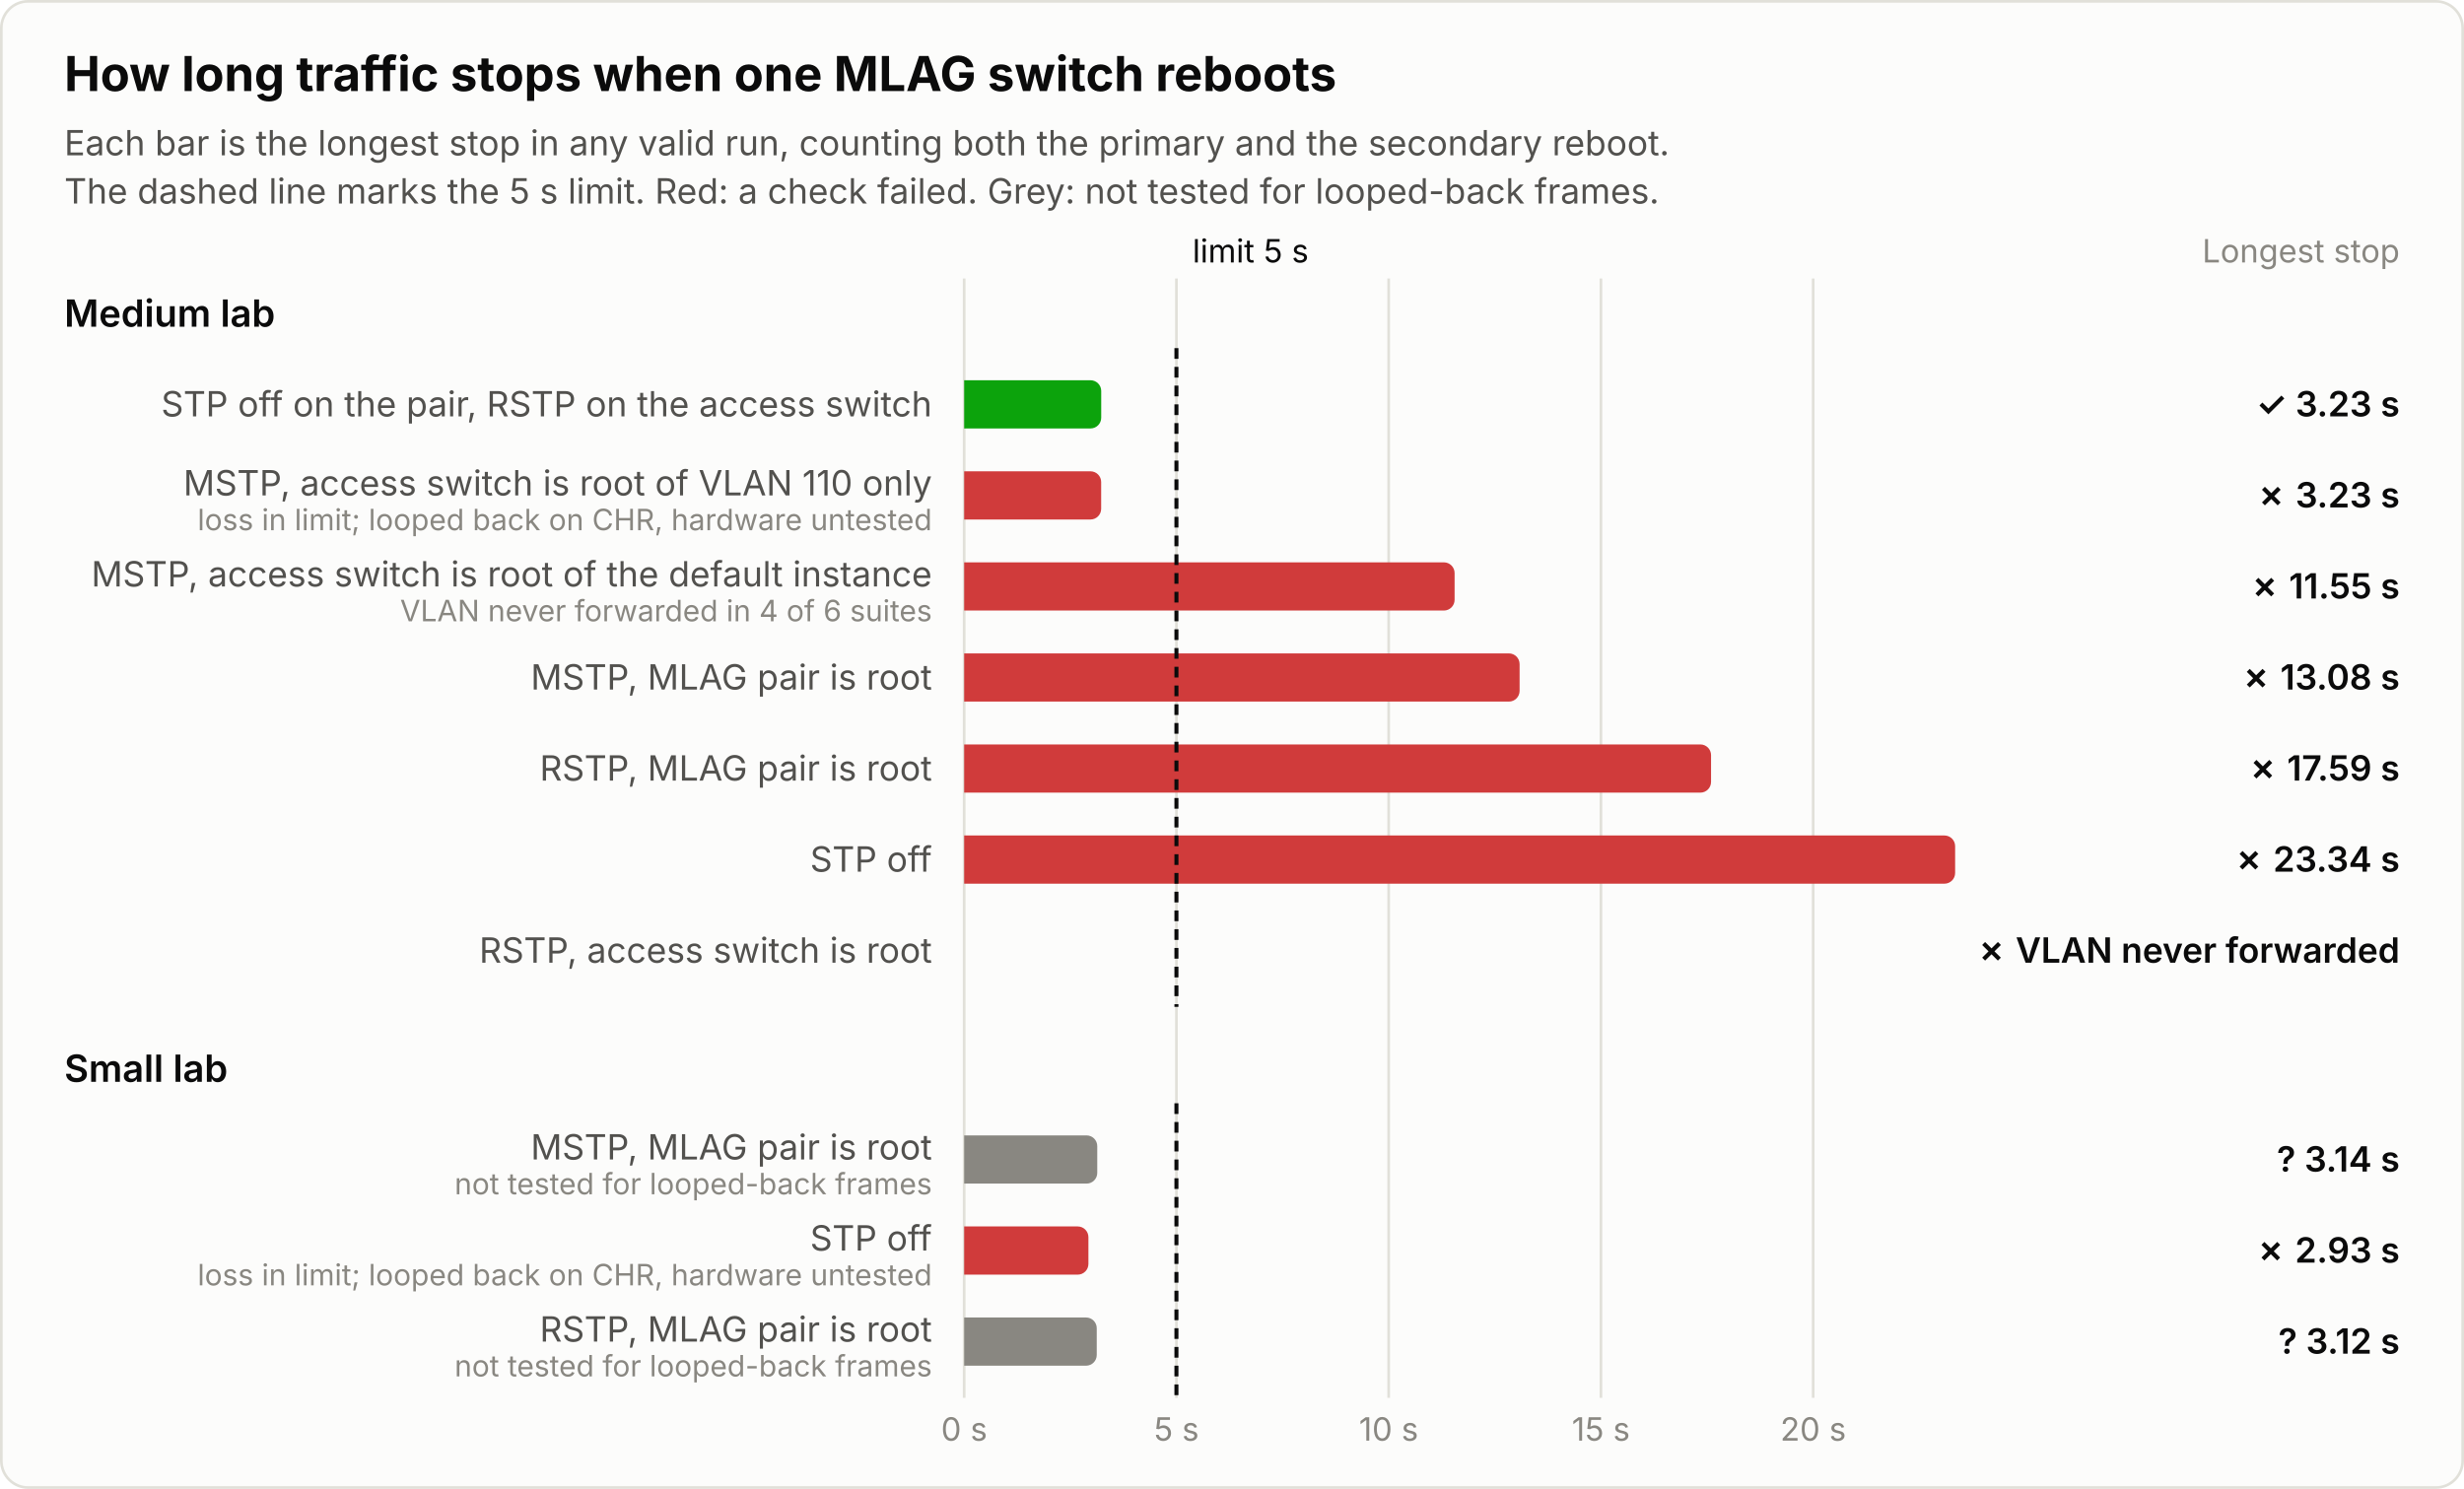
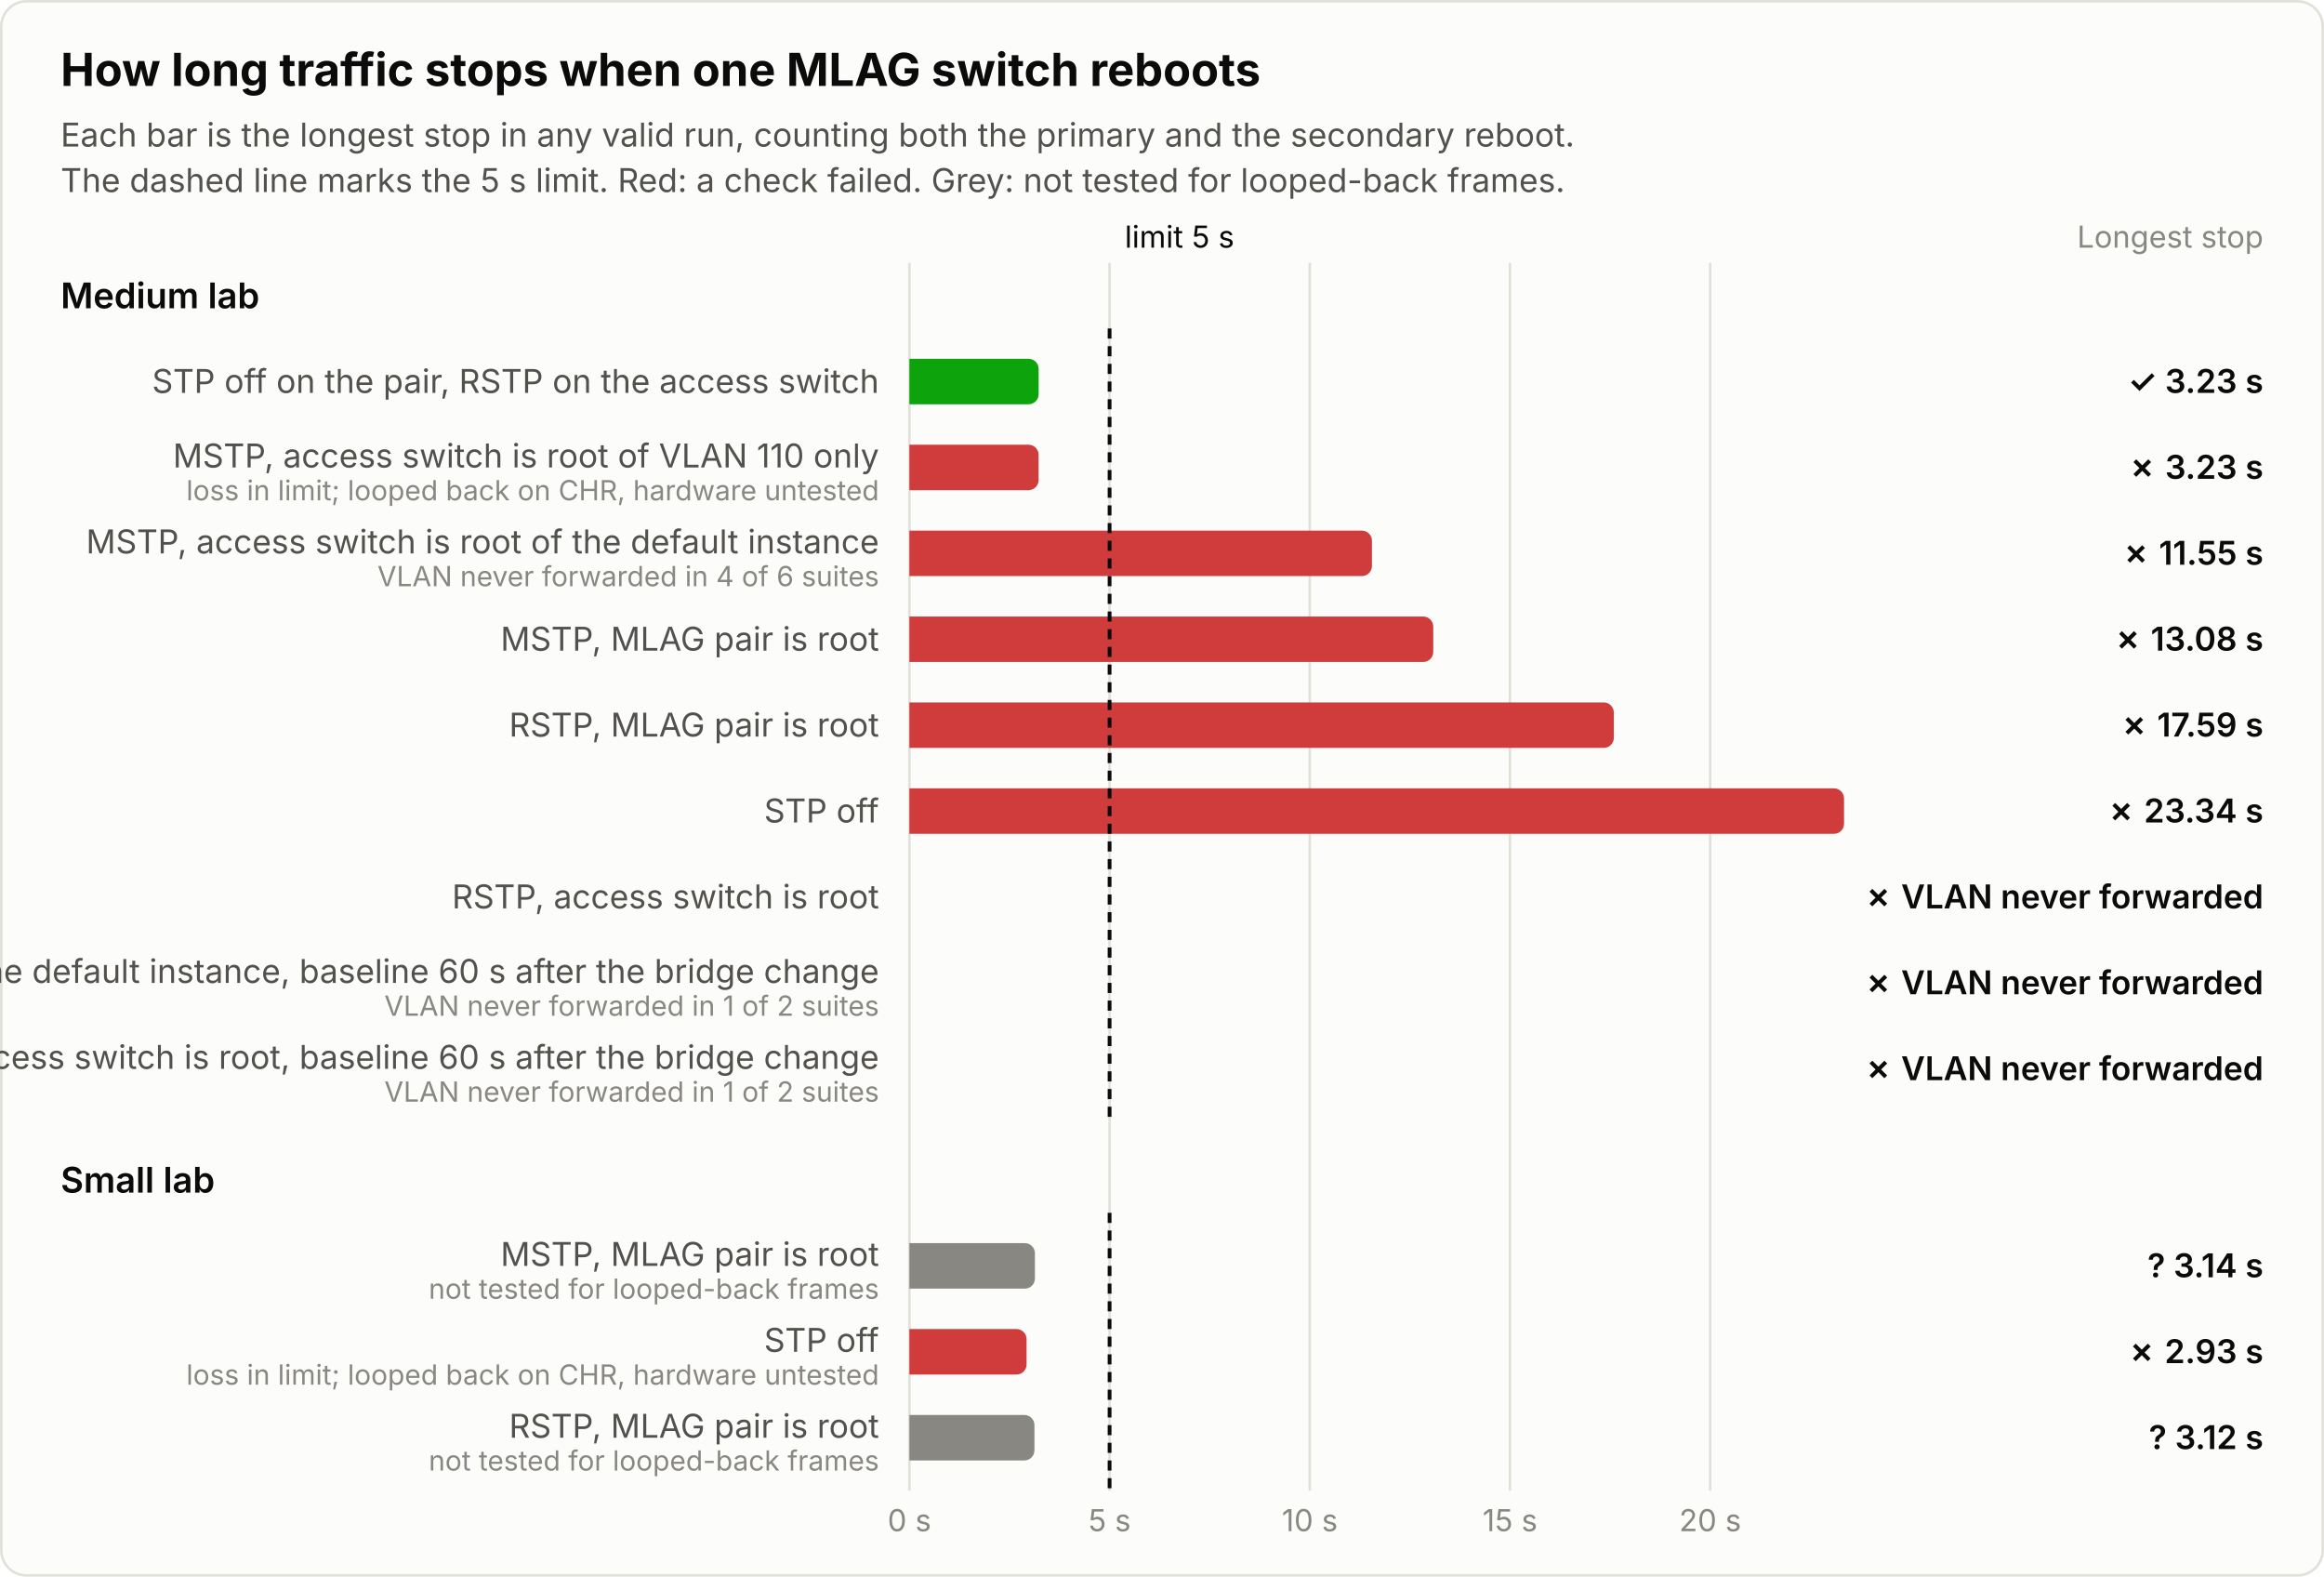
- <svg xmlns="http://www.w3.org/2000/svg" width="920" height="556" viewBox="0 0 920 556" font-family="system-ui, -apple-system, &quot;Segoe UI&quot;, sans-serif" role="img" aria-label="Traffic stop during an MLAG peer reboot per setup">
-   <rect x="0.5" y="0.5" width="919" height="555" rx="10" fill="#fcfcfb" stroke="#e1e0d9" />
-   <line x1="360.0" y1="104" x2="360.0" y2="522" stroke="#e1e0d9" stroke-width="1" />
-   <text x="360.0" y="538" font-size="12" fill="#898781" text-anchor="middle" style="font-variant-numeric: tabular-nums">0 s</text>
-   <line x1="439.249" y1="104" x2="439.249" y2="522" stroke="#e1e0d9" stroke-width="1" />
-   <text x="439.249" y="538" font-size="12" fill="#898781" text-anchor="middle" style="font-variant-numeric: tabular-nums">5 s</text>
-   <line x1="518.498" y1="104" x2="518.498" y2="522" stroke="#e1e0d9" stroke-width="1" />
-   <text x="518.498" y="538" font-size="12" fill="#898781" text-anchor="middle" style="font-variant-numeric: tabular-nums">10 s</text>
-   <line x1="597.747" y1="104" x2="597.747" y2="522" stroke="#e1e0d9" stroke-width="1" />
-   <text x="597.747" y="538" font-size="12" fill="#898781" text-anchor="middle" style="font-variant-numeric: tabular-nums">15 s</text>
-   <line x1="676.996" y1="104" x2="676.996" y2="522" stroke="#e1e0d9" stroke-width="1" />
-   <text x="676.996" y="538" font-size="12" fill="#898781" text-anchor="middle" style="font-variant-numeric: tabular-nums">20 s</text>
+ <svg xmlns="http://www.w3.org/2000/svg" width="920" height="624" viewBox="0 0 920 624" font-family="system-ui, -apple-system, &quot;Segoe UI&quot;, sans-serif" role="img" aria-label="Traffic stop during an MLAG peer reboot per setup">
+   <rect x="0.5" y="0.5" width="919" height="623" rx="10" fill="#fcfcfb" stroke="#e1e0d9" />
+   <line x1="360.0" y1="104" x2="360.0" y2="590" stroke="#e1e0d9" stroke-width="1" />
+   <text x="360.0" y="606" font-size="12" fill="#898781" text-anchor="middle" style="font-variant-numeric: tabular-nums">0 s</text>
+   <line x1="439.249" y1="104" x2="439.249" y2="590" stroke="#e1e0d9" stroke-width="1" />
+   <text x="439.249" y="606" font-size="12" fill="#898781" text-anchor="middle" style="font-variant-numeric: tabular-nums">5 s</text>
+   <line x1="518.498" y1="104" x2="518.498" y2="590" stroke="#e1e0d9" stroke-width="1" />
+   <text x="518.498" y="606" font-size="12" fill="#898781" text-anchor="middle" style="font-variant-numeric: tabular-nums">10 s</text>
+   <line x1="597.747" y1="104" x2="597.747" y2="590" stroke="#e1e0d9" stroke-width="1" />
+   <text x="597.747" y="606" font-size="12" fill="#898781" text-anchor="middle" style="font-variant-numeric: tabular-nums">15 s</text>
+   <line x1="676.996" y1="104" x2="676.996" y2="590" stroke="#e1e0d9" stroke-width="1" />
+   <text x="676.996" y="606" font-size="12" fill="#898781" text-anchor="middle" style="font-variant-numeric: tabular-nums">20 s</text>
  <path d="M360,142.0 H407.168 a4,4 0 0 1 4,4 V156.0 a4,4 0 0 1 -4,4 H360 Z" fill="#0ca30c" />
  <path d="M360,176.0 H407.15 a4,4 0 0 1 4,4 V190.0 a4,4 0 0 1 -4,4 H360 Z" fill="#d03b3b" />
  <path d="M360,210.0 H539.114 a4,4 0 0 1 4,4 V224.0 a4,4 0 0 1 -4,4 H360 Z" fill="#d03b3b" />
  <path d="M360,244.0 H563.383 a4,4 0 0 1 4,4 V258.0 a4,4 0 0 1 -4,4 H360 Z" fill="#d03b3b" />
  <path d="M360,278.0 H634.867 a4,4 0 0 1 4,4 V292.0 a4,4 0 0 1 -4,4 H360 Z" fill="#d03b3b" />
  <path d="M360,312.0 H726.0 a4,4 0 0 1 4,4 V326.0 a4,4 0 0 1 -4,4 H360 Z" fill="#d03b3b" />
-   <path d="M360,424.0 H405.691 a4,4 0 0 1 4,4 V438.0 a4,4 0 0 1 -4,4 H360 Z" fill="#898781" />
-   <path d="M360,458.0 H402.388 a4,4 0 0 1 4,4 V472.0 a4,4 0 0 1 -4,4 H360 Z" fill="#d03b3b" />
-   <path d="M360,492.0 H405.501 a4,4 0 0 1 4,4 V506.0 a4,4 0 0 1 -4,4 H360 Z" fill="#898781" />
-   <line x1="439.249" y1="130" x2="439.249" y2="376" stroke="#0b0b0b" stroke-width="1.5" stroke-dasharray="4 3" />
-   <line x1="439.249" y1="412" x2="439.249" y2="522" stroke="#0b0b0b" stroke-width="1.5" stroke-dasharray="4 3" />
+   <path d="M360,492.0 H405.691 a4,4 0 0 1 4,4 V506.0 a4,4 0 0 1 -4,4 H360 Z" fill="#898781" />
+   <path d="M360,526.0 H402.388 a4,4 0 0 1 4,4 V540.0 a4,4 0 0 1 -4,4 H360 Z" fill="#d03b3b" />
+   <path d="M360,560.0 H405.501 a4,4 0 0 1 4,4 V574.0 a4,4 0 0 1 -4,4 H360 Z" fill="#898781" />
+   <line x1="439.249" y1="130" x2="439.249" y2="444" stroke="#0b0b0b" stroke-width="1.5" stroke-dasharray="4 3" />
+   <line x1="439.249" y1="480" x2="439.249" y2="590" stroke="#0b0b0b" stroke-width="1.5" stroke-dasharray="4 3" />
  <text x="24" y="34" font-size="18" font-weight="700" fill="#0b0b0b">How long traffic stops when one MLAG switch reboots</text>
  <text x="24" y="58" font-size="13" fill="#52514e">Each bar is the longest stop in any valid run, counting both the primary and the secondary reboot.</text>
  <text x="24" y="76" font-size="13" fill="#52514e">The dashed line marks the 5 s limit. Red: a check failed. Grey: not tested for looped-back frames.</text>
  <text x="445.249" y="98" font-size="12" fill="#0b0b0b">limit 5 s</text>
  <text x="24" y="122" font-size="14" font-weight="600" fill="#0b0b0b">Medium lab</text>
  <text x="348" y="155.5" font-size="13" fill="#52514e" text-anchor="end">STP off on the pair, RSTP on the access switch</text>
  <text x="896" y="155.5" font-size="13" font-weight="600" fill="#0b0b0b" text-anchor="end" style="font-variant-numeric: tabular-nums">✓ 3.23 s</text>
  <text x="348" y="185.0" font-size="13" fill="#52514e" text-anchor="end">MSTP, access switch is root of VLAN 110 only</text>
  <text x="348" y="198.0" font-size="11" fill="#898781" text-anchor="end">loss in limit; looped back on CHR, hardware untested</text>
  <text x="896" y="189.5" font-size="13" font-weight="600" fill="#0b0b0b" text-anchor="end" style="font-variant-numeric: tabular-nums">✗ 3.23 s</text>
  <text x="348" y="219.0" font-size="13" fill="#52514e" text-anchor="end">MSTP, access switch is root of the default instance</text>
  <text x="348" y="232.0" font-size="11" fill="#898781" text-anchor="end">VLAN never forwarded in 4 of 6 suites</text>
  <text x="896" y="223.5" font-size="13" font-weight="600" fill="#0b0b0b" text-anchor="end" style="font-variant-numeric: tabular-nums">✗ 11.55 s</text>
  <text x="348" y="257.5" font-size="13" fill="#52514e" text-anchor="end">MSTP, MLAG pair is root</text>
  <text x="896" y="257.5" font-size="13" font-weight="600" fill="#0b0b0b" text-anchor="end" style="font-variant-numeric: tabular-nums">✗ 13.08 s</text>
  <text x="348" y="291.5" font-size="13" fill="#52514e" text-anchor="end">RSTP, MLAG pair is root</text>
  <text x="896" y="291.5" font-size="13" font-weight="600" fill="#0b0b0b" text-anchor="end" style="font-variant-numeric: tabular-nums">✗ 17.59 s</text>
  <text x="348" y="325.5" font-size="13" fill="#52514e" text-anchor="end">STP off</text>
  <text x="896" y="325.5" font-size="13" font-weight="600" fill="#0b0b0b" text-anchor="end" style="font-variant-numeric: tabular-nums">✗ 23.34 s</text>
  <text x="348" y="359.5" font-size="13" fill="#52514e" text-anchor="end">RSTP, access switch is root</text>
  <text x="896" y="359.5" font-size="13" font-weight="600" fill="#0b0b0b" text-anchor="end">✗ VLAN never forwarded</text>
-   <text x="24" y="404" font-size="14" font-weight="600" fill="#0b0b0b">Small lab</text>
-   <text x="348" y="433.0" font-size="13" fill="#52514e" text-anchor="end">MSTP, MLAG pair is root</text>
-   <text x="348" y="446.0" font-size="11" fill="#898781" text-anchor="end">not tested for looped-back frames</text>
-   <text x="896" y="437.5" font-size="13" font-weight="600" fill="#0b0b0b" text-anchor="end" style="font-variant-numeric: tabular-nums">? 3.14 s</text>
-   <text x="348" y="467.0" font-size="13" fill="#52514e" text-anchor="end">STP off</text>
-   <text x="348" y="480.0" font-size="11" fill="#898781" text-anchor="end">loss in limit; looped back on CHR, hardware untested</text>
-   <text x="896" y="471.5" font-size="13" font-weight="600" fill="#0b0b0b" text-anchor="end" style="font-variant-numeric: tabular-nums">✗ 2.93 s</text>
-   <text x="348" y="501.0" font-size="13" fill="#52514e" text-anchor="end">RSTP, MLAG pair is root</text>
+   <text x="348" y="389.0" font-size="13" fill="#52514e" text-anchor="end">MSTP, access switch is root of the default instance, baseline 60 s after the bridge change</text>
+   <text x="348" y="402.0" font-size="11" fill="#898781" text-anchor="end">VLAN never forwarded in 1 of 2 suites</text>
+   <text x="896" y="393.5" font-size="13" font-weight="600" fill="#0b0b0b" text-anchor="end">✗ VLAN never forwarded</text>
+   <text x="348" y="423.0" font-size="13" fill="#52514e" text-anchor="end">RSTP, access switch is root, baseline 60 s after the bridge change</text>
+   <text x="348" y="436.0" font-size="11" fill="#898781" text-anchor="end">VLAN never forwarded in 1 of 2 suites</text>
+   <text x="896" y="427.5" font-size="13" font-weight="600" fill="#0b0b0b" text-anchor="end">✗ VLAN never forwarded</text>
+   <text x="24" y="472" font-size="14" font-weight="600" fill="#0b0b0b">Small lab</text>
+   <text x="348" y="501.0" font-size="13" fill="#52514e" text-anchor="end">MSTP, MLAG pair is root</text>
  <text x="348" y="514.0" font-size="11" fill="#898781" text-anchor="end">not tested for looped-back frames</text>
-   <text x="896" y="505.5" font-size="13" font-weight="600" fill="#0b0b0b" text-anchor="end" style="font-variant-numeric: tabular-nums">? 3.12 s</text>
+   <text x="896" y="505.5" font-size="13" font-weight="600" fill="#0b0b0b" text-anchor="end" style="font-variant-numeric: tabular-nums">? 3.14 s</text>
+   <text x="348" y="535.0" font-size="13" fill="#52514e" text-anchor="end">STP off</text>
+   <text x="348" y="548.0" font-size="11" fill="#898781" text-anchor="end">loss in limit; looped back on CHR, hardware untested</text>
+   <text x="896" y="539.5" font-size="13" font-weight="600" fill="#0b0b0b" text-anchor="end" style="font-variant-numeric: tabular-nums">✗ 2.93 s</text>
+   <text x="348" y="569.0" font-size="13" fill="#52514e" text-anchor="end">RSTP, MLAG pair is root</text>
+   <text x="348" y="582.0" font-size="11" fill="#898781" text-anchor="end">not tested for looped-back frames</text>
+   <text x="896" y="573.5" font-size="13" font-weight="600" fill="#0b0b0b" text-anchor="end" style="font-variant-numeric: tabular-nums">? 3.12 s</text>
  <text x="896" y="98" font-size="12" fill="#898781" text-anchor="end">Longest stop</text>
</svg>
